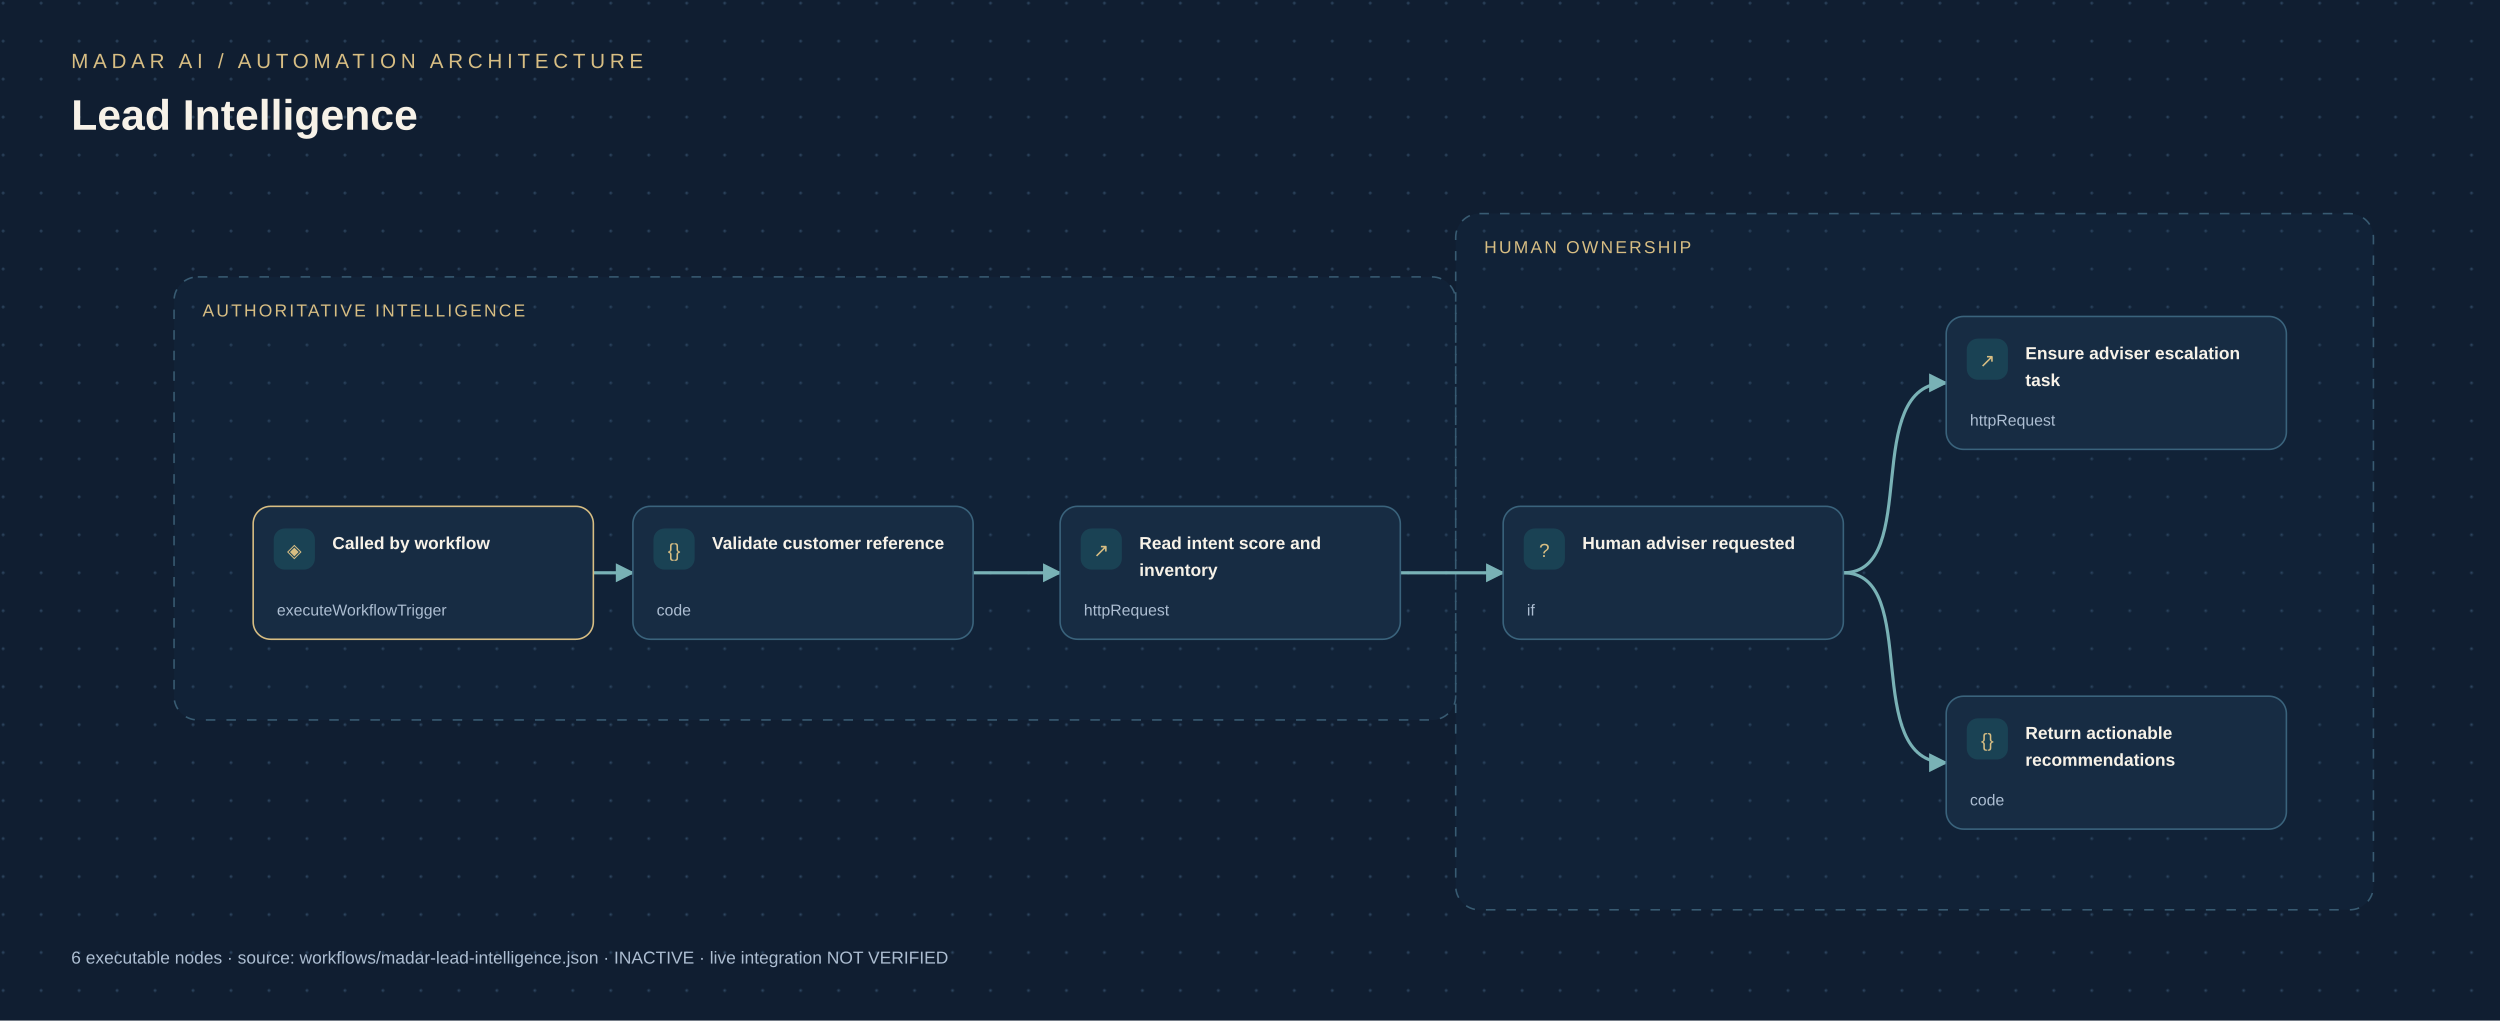
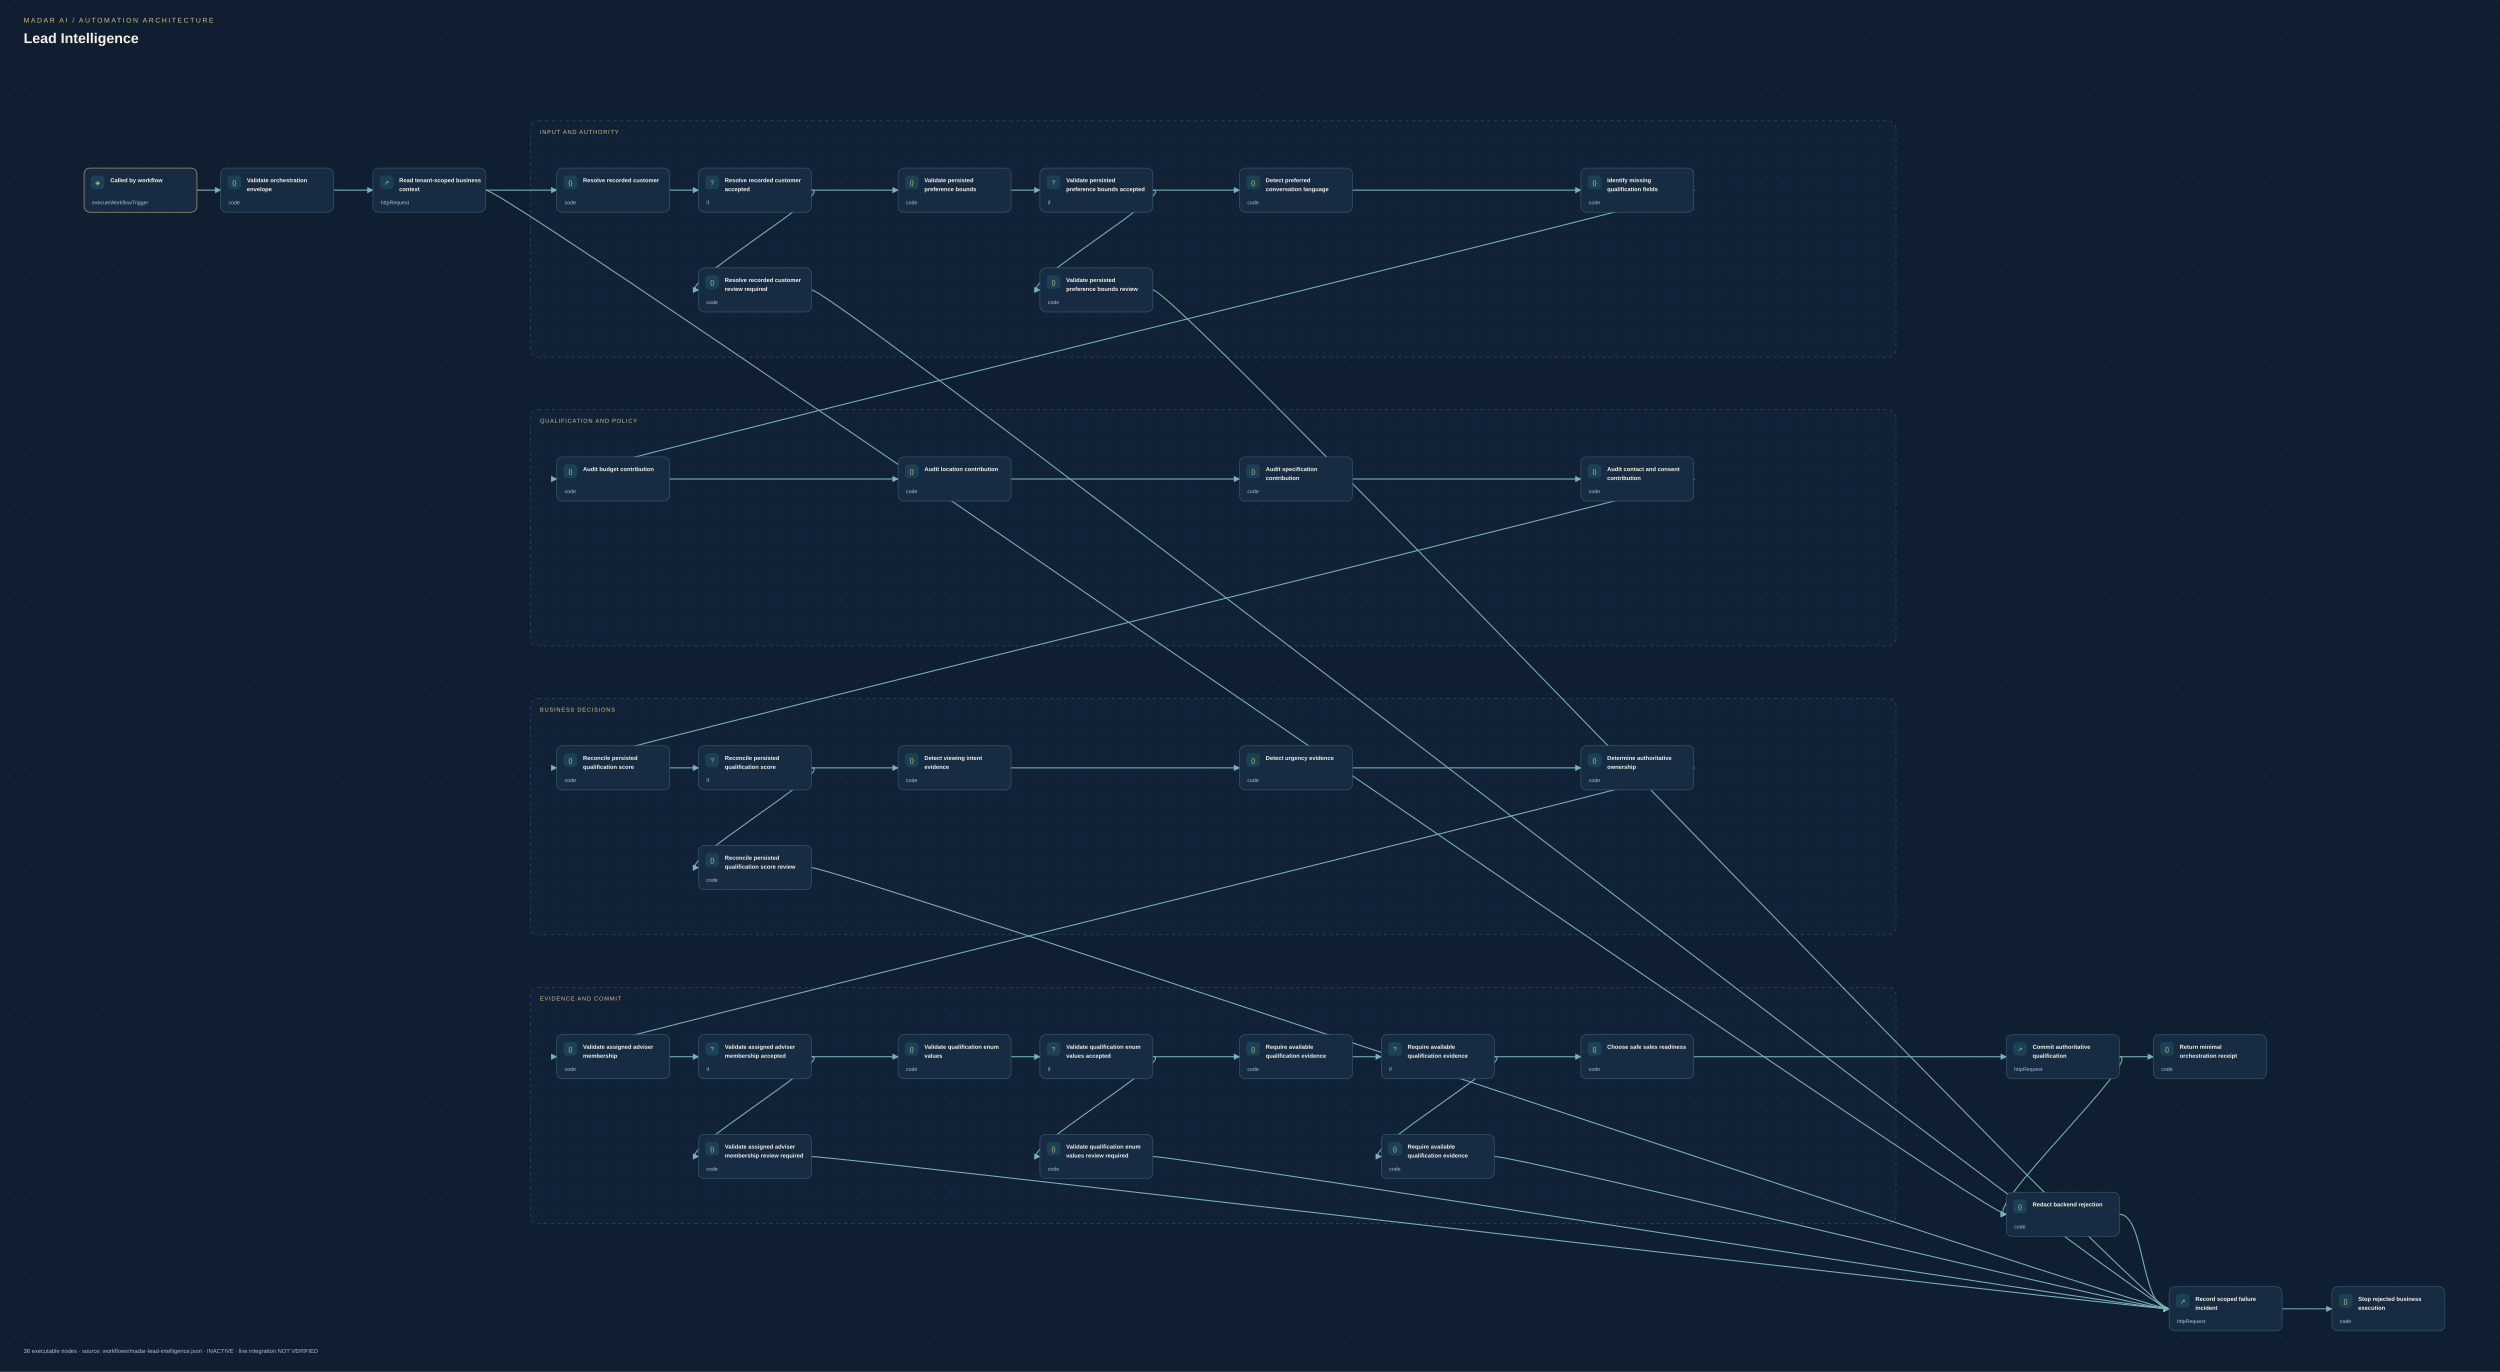
- <svg xmlns="http://www.w3.org/2000/svg" width="1580" height="645" viewBox="0 0 1580 645" role="img" aria-labelledby="title desc">
+ <svg xmlns="http://www.w3.org/2000/svg" width="4760" height="2612" viewBox="0 0 4760 2612" role="img" aria-labelledby="title desc">
  <defs>
    <pattern id="dots" width="24" height="24" patternUnits="userSpaceOnUse">
      <circle cx="2" cy="2" r="1" fill="#263b53" />
    </pattern>
    <marker id="arrow" viewBox="0 0 10 10" refX="9" refY="5" markerWidth="6" markerHeight="6" orient="auto">
      <path d="M0 0L10 5L0 10" fill="#79b2b6" />
    </marker>
  </defs>
-   <rect width="1580" height="645" fill="#101E31" />
-   <rect width="1580" height="645" fill="url(#dots)" />
+   <rect width="4760" height="2612" fill="#101E31" />
+   <rect width="4760" height="2612" fill="url(#dots)" />
  <g font-family="Segoe UI,Arial,sans-serif">
    <text x="45" y="43" fill="#D8BE83" font-size="13" letter-spacing="3">MADAR AI / AUTOMATION ARCHITECTURE</text>
    <text x="45" y="82" fill="#F7F2E8" font-size="27" font-weight="600">Lead Intelligence</text>
-     <rect x="110" y="175" width="810" height="280" rx="15" fill="#193B572a" stroke="#385b72" stroke-dasharray="6 7" />
-     <text x="128" y="200" fill="#D8BE83" font-size="11" letter-spacing="1.4">AUTHORITATIVE INTELLIGENCE</text>
-     <rect x="920" y="135" width="580" height="440" rx="15" fill="#193B572a" stroke="#385b72" stroke-dasharray="6 7" />
-     <text x="938" y="160" fill="#D8BE83" font-size="11" letter-spacing="1.4">HUMAN OWNERSHIP</text>
-     <path d="M375,362 C425,362 345,362 400,362" fill="none" stroke="#79b2b6" stroke-width="2" marker-end="url(#arrow)" />
-     <path d="M615,362 C665,362 615,362 670,362" fill="none" stroke="#79b2b6" stroke-width="2" marker-end="url(#arrow)" />
-     <path d="M885,362 C935,362 895,362 950,362" fill="none" stroke="#79b2b6" stroke-width="2" marker-end="url(#arrow)" />
-     <path d="M1165,362 C1215,362 1175,242 1230,242" fill="none" stroke="#79b2b6" stroke-width="2" marker-end="url(#arrow)" />
-     <path d="M1165,362 C1215,362 1175,482 1230,482" fill="none" stroke="#79b2b6" stroke-width="2" marker-end="url(#arrow)" />
+     <rect x="1010" y="230" width="2600" height="450" rx="15" fill="#193B572a" stroke="#385b72" stroke-dasharray="6 7" />
+     <text x="1028" y="255" fill="#D8BE83" font-size="11" letter-spacing="1.4">INPUT AND AUTHORITY</text>
+     <rect x="1010" y="780" width="2600" height="450" rx="15" fill="#193B572a" stroke="#385b72" stroke-dasharray="6 7" />
+     <text x="1028" y="805" fill="#D8BE83" font-size="11" letter-spacing="1.4">QUALIFICATION AND POLICY</text>
+     <rect x="1010" y="1330" width="2600" height="450" rx="15" fill="#193B572a" stroke="#385b72" stroke-dasharray="6 7" />
+     <text x="1028" y="1355" fill="#D8BE83" font-size="11" letter-spacing="1.4">BUSINESS DECISIONS</text>
+     <rect x="1010" y="1880" width="2600" height="450" rx="15" fill="#193B572a" stroke="#385b72" stroke-dasharray="6 7" />
+     <text x="1028" y="1905" fill="#D8BE83" font-size="11" letter-spacing="1.4">EVIDENCE AND COMMIT</text>
+     <path d="M375,362 C425,362 365,362 420,362" fill="none" stroke="#79b2b6" stroke-width="2" marker-end="url(#arrow)" />
+     <path d="M635,362 C685,362 655,362 710,362" fill="none" stroke="#79b2b6" stroke-width="2" marker-end="url(#arrow)" />
+     <path d="M925,362 C975,362 1005,362 1060,362" fill="none" stroke="#79b2b6" stroke-width="2" marker-end="url(#arrow)" />
+     <path d="M925,362 C975,362 3765,2312 3820,2312" fill="none" stroke="#79b2b6" stroke-width="2" marker-end="url(#arrow)" />
+     <path d="M1275,362 C1325,362 1275,362 1330,362" fill="none" stroke="#79b2b6" stroke-width="2" marker-end="url(#arrow)" />
+     <path d="M1545,362 C1595,362 1655,362 1710,362" fill="none" stroke="#79b2b6" stroke-width="2" marker-end="url(#arrow)" />
+     <path d="M1545,362 C1595,362 1275,552 1330,552" fill="none" stroke="#79b2b6" stroke-width="2" marker-end="url(#arrow)" />
+     <path d="M1545,552 C1595,552 4075,2492 4130,2492" fill="none" stroke="#79b2b6" stroke-width="2" marker-end="url(#arrow)" />
+     <path d="M1925,362 C1975,362 1925,362 1980,362" fill="none" stroke="#79b2b6" stroke-width="2" marker-end="url(#arrow)" />
+     <path d="M2195,362 C2245,362 2305,362 2360,362" fill="none" stroke="#79b2b6" stroke-width="2" marker-end="url(#arrow)" />
+     <path d="M2195,362 C2245,362 1925,552 1980,552" fill="none" stroke="#79b2b6" stroke-width="2" marker-end="url(#arrow)" />
+     <path d="M2195,552 C2245,552 4075,2492 4130,2492" fill="none" stroke="#79b2b6" stroke-width="2" marker-end="url(#arrow)" />
+     <path d="M2575,362 C2625,362 2955,362 3010,362" fill="none" stroke="#79b2b6" stroke-width="2" marker-end="url(#arrow)" />
+     <path d="M3225,362 C3275,362 1005,912 1060,912" fill="none" stroke="#79b2b6" stroke-width="2" marker-end="url(#arrow)" />
+     <path d="M1275,912 C1325,912 1655,912 1710,912" fill="none" stroke="#79b2b6" stroke-width="2" marker-end="url(#arrow)" />
+     <path d="M1925,912 C1975,912 2305,912 2360,912" fill="none" stroke="#79b2b6" stroke-width="2" marker-end="url(#arrow)" />
+     <path d="M2575,912 C2625,912 2955,912 3010,912" fill="none" stroke="#79b2b6" stroke-width="2" marker-end="url(#arrow)" />
+     <path d="M3225,912 C3275,912 1005,1462 1060,1462" fill="none" stroke="#79b2b6" stroke-width="2" marker-end="url(#arrow)" />
+     <path d="M1275,1462 C1325,1462 1275,1462 1330,1462" fill="none" stroke="#79b2b6" stroke-width="2" marker-end="url(#arrow)" />
+     <path d="M1545,1462 C1595,1462 1655,1462 1710,1462" fill="none" stroke="#79b2b6" stroke-width="2" marker-end="url(#arrow)" />
+     <path d="M1545,1462 C1595,1462 1275,1652 1330,1652" fill="none" stroke="#79b2b6" stroke-width="2" marker-end="url(#arrow)" />
+     <path d="M1545,1652 C1595,1652 4075,2492 4130,2492" fill="none" stroke="#79b2b6" stroke-width="2" marker-end="url(#arrow)" />
+     <path d="M1925,1462 C1975,1462 2305,1462 2360,1462" fill="none" stroke="#79b2b6" stroke-width="2" marker-end="url(#arrow)" />
+     <path d="M2575,1462 C2625,1462 2955,1462 3010,1462" fill="none" stroke="#79b2b6" stroke-width="2" marker-end="url(#arrow)" />
+     <path d="M3225,1462 C3275,1462 1005,2012 1060,2012" fill="none" stroke="#79b2b6" stroke-width="2" marker-end="url(#arrow)" />
+     <path d="M1275,2012 C1325,2012 1275,2012 1330,2012" fill="none" stroke="#79b2b6" stroke-width="2" marker-end="url(#arrow)" />
+     <path d="M1545,2012 C1595,2012 1655,2012 1710,2012" fill="none" stroke="#79b2b6" stroke-width="2" marker-end="url(#arrow)" />
+     <path d="M1545,2012 C1595,2012 1275,2202 1330,2202" fill="none" stroke="#79b2b6" stroke-width="2" marker-end="url(#arrow)" />
+     <path d="M1545,2202 C1595,2202 4075,2492 4130,2492" fill="none" stroke="#79b2b6" stroke-width="2" marker-end="url(#arrow)" />
+     <path d="M1925,2012 C1975,2012 1925,2012 1980,2012" fill="none" stroke="#79b2b6" stroke-width="2" marker-end="url(#arrow)" />
+     <path d="M2195,2012 C2245,2012 2305,2012 2360,2012" fill="none" stroke="#79b2b6" stroke-width="2" marker-end="url(#arrow)" />
+     <path d="M2195,2012 C2245,2012 1925,2202 1980,2202" fill="none" stroke="#79b2b6" stroke-width="2" marker-end="url(#arrow)" />
+     <path d="M2195,2202 C2245,2202 4075,2492 4130,2492" fill="none" stroke="#79b2b6" stroke-width="2" marker-end="url(#arrow)" />
+     <path d="M2575,2012 C2625,2012 2575,2012 2630,2012" fill="none" stroke="#79b2b6" stroke-width="2" marker-end="url(#arrow)" />
+     <path d="M2845,2012 C2895,2012 2955,2012 3010,2012" fill="none" stroke="#79b2b6" stroke-width="2" marker-end="url(#arrow)" />
+     <path d="M2845,2012 C2895,2012 2575,2202 2630,2202" fill="none" stroke="#79b2b6" stroke-width="2" marker-end="url(#arrow)" />
+     <path d="M2845,2202 C2895,2202 4075,2492 4130,2492" fill="none" stroke="#79b2b6" stroke-width="2" marker-end="url(#arrow)" />
+     <path d="M3225,2012 C3275,2012 3765,2012 3820,2012" fill="none" stroke="#79b2b6" stroke-width="2" marker-end="url(#arrow)" />
+     <path d="M4035,2012 C4085,2012 4045,2012 4100,2012" fill="none" stroke="#79b2b6" stroke-width="2" marker-end="url(#arrow)" />
+     <path d="M4035,2012 C4085,2012 3765,2312 3820,2312" fill="none" stroke="#79b2b6" stroke-width="2" marker-end="url(#arrow)" />
+     <path d="M4035,2312 C4085,2312 4075,2492 4130,2492" fill="none" stroke="#79b2b6" stroke-width="2" marker-end="url(#arrow)" />
+     <path d="M4345,2492 C4395,2492 4385,2492 4440,2492" fill="none" stroke="#79b2b6" stroke-width="2" marker-end="url(#arrow)" />
    <g data-node-id="sub">
      <rect x="160" y="320" width="215" height="84" rx="11" fill="#172c43" stroke="#D8BE83" />
      <rect x="173" y="334" width="26" height="26" rx="7" fill="#247F8644" />
      <text x="186" y="352" fill="#D8BE83" text-anchor="middle" font-size="12">◈</text>
      <text x="210" y="347" font-size="11" fill="#F7F2E8" font-weight="600">Called by workflow</text>
      <text x="175" y="389" font-size="10" fill="#adbed2">executeWorkflowTrigger</text>
    </g>
-     <g data-node-id="validate-customer-reference">
-       <rect x="400" y="320" width="215" height="84" rx="11" fill="#172c43" stroke="#3a637c" />
-       <rect x="413" y="334" width="26" height="26" rx="7" fill="#247F8644" />
-       <text x="426" y="352" fill="#D8BE83" text-anchor="middle" font-size="12">{}</text>
-       <text x="450" y="347" font-size="11" fill="#F7F2E8" font-weight="600">Validate customer reference</text>
-       <text x="415" y="389" font-size="10" fill="#adbed2">code</text>
-     </g>
-     <g data-node-id="read-intent-score-and-inventory">
-       <rect x="670" y="320" width="215" height="84" rx="11" fill="#172c43" stroke="#3a637c" />
-       <rect x="683" y="334" width="26" height="26" rx="7" fill="#247F8644" />
-       <text x="696" y="352" fill="#D8BE83" text-anchor="middle" font-size="12">↗</text>
-       <text x="720" y="347" font-size="11" fill="#F7F2E8" font-weight="600">Read intent score and</text>
-       <text x="720" y="364" font-size="11" fill="#F7F2E8" font-weight="600">inventory</text>
-       <text x="685" y="389" font-size="10" fill="#adbed2">httpRequest</text>
-     </g>
-     <g data-node-id="human-adviser-requested">
-       <rect x="950" y="320" width="215" height="84" rx="11" fill="#172c43" stroke="#3a637c" />
-       <rect x="963" y="334" width="26" height="26" rx="7" fill="#247F8644" />
-       <text x="976" y="352" fill="#D8BE83" text-anchor="middle" font-size="12">?</text>
-       <text x="1000" y="347" font-size="11" fill="#F7F2E8" font-weight="600">Human adviser requested</text>
-       <text x="965" y="389" font-size="10" fill="#adbed2">if</text>
-     </g>
-     <g data-node-id="ensure-adviser-escalation-task">
-       <rect x="1230" y="200" width="215" height="84" rx="11" fill="#172c43" stroke="#3a637c" />
-       <rect x="1243" y="214" width="26" height="26" rx="7" fill="#247F8644" />
-       <text x="1256" y="232" fill="#D8BE83" text-anchor="middle" font-size="12">↗</text>
-       <text x="1280" y="227" font-size="11" fill="#F7F2E8" font-weight="600">Ensure adviser escalation</text>
-       <text x="1280" y="244" font-size="11" fill="#F7F2E8" font-weight="600">task</text>
-       <text x="1245" y="269" font-size="10" fill="#adbed2">httpRequest</text>
-     </g>
-     <g data-node-id="return-actionable-recommendations">
-       <rect x="1230" y="440" width="215" height="84" rx="11" fill="#172c43" stroke="#3a637c" />
-       <rect x="1243" y="454" width="26" height="26" rx="7" fill="#247F8644" />
-       <text x="1256" y="472" fill="#D8BE83" text-anchor="middle" font-size="12">{}</text>
-       <text x="1280" y="467" font-size="11" fill="#F7F2E8" font-weight="600">Return actionable</text>
-       <text x="1280" y="484" font-size="11" fill="#F7F2E8" font-weight="600">recommendations</text>
-       <text x="1245" y="509" font-size="10" fill="#adbed2">code</text>
-     </g>
-     <text x="45" y="609" font-size="11" fill="#adbed2">6 executable nodes · source: workflows/madar-lead-intelligence.json · INACTIVE · live integration NOT VERIFIED</text>
+     <g data-node-id="validate-orchestration-envelope">
+       <rect x="420" y="320" width="215" height="84" rx="11" fill="#172c43" stroke="#3a637c" />
+       <rect x="433" y="334" width="26" height="26" rx="7" fill="#247F8644" />
+       <text x="446" y="352" fill="#D8BE83" text-anchor="middle" font-size="12">{}</text>
+       <text x="470" y="347" font-size="11" fill="#F7F2E8" font-weight="600">Validate orchestration</text>
+       <text x="470" y="364" font-size="11" fill="#F7F2E8" font-weight="600">envelope</text>
+       <text x="435" y="389" font-size="10" fill="#adbed2">code</text>
+     </g>
+     <g data-node-id="read-tenant-scoped-business-context">
+       <rect x="710" y="320" width="215" height="84" rx="11" fill="#172c43" stroke="#3a637c" />
+       <rect x="723" y="334" width="26" height="26" rx="7" fill="#247F8644" />
+       <text x="736" y="352" fill="#D8BE83" text-anchor="middle" font-size="12">↗</text>
+       <text x="760" y="347" font-size="11" fill="#F7F2E8" font-weight="600">Read tenant-scoped business</text>
+       <text x="760" y="364" font-size="11" fill="#F7F2E8" font-weight="600">context</text>
+       <text x="725" y="389" font-size="10" fill="#adbed2">httpRequest</text>
+     </g>
+     <g data-node-id="resolve-recorded-customer">
+       <rect x="1060" y="320" width="215" height="84" rx="11" fill="#172c43" stroke="#3a637c" />
+       <rect x="1073" y="334" width="26" height="26" rx="7" fill="#247F8644" />
+       <text x="1086" y="352" fill="#D8BE83" text-anchor="middle" font-size="12">{}</text>
+       <text x="1110" y="347" font-size="11" fill="#F7F2E8" font-weight="600">Resolve recorded customer</text>
+       <text x="1075" y="389" font-size="10" fill="#adbed2">code</text>
+     </g>
+     <g data-node-id="resolve-recorded-customer-accepted">
+       <rect x="1330" y="320" width="215" height="84" rx="11" fill="#172c43" stroke="#3a637c" />
+       <rect x="1343" y="334" width="26" height="26" rx="7" fill="#247F8644" />
+       <text x="1356" y="352" fill="#D8BE83" text-anchor="middle" font-size="12">?</text>
+       <text x="1380" y="347" font-size="11" fill="#F7F2E8" font-weight="600">Resolve recorded customer</text>
+       <text x="1380" y="364" font-size="11" fill="#F7F2E8" font-weight="600">accepted</text>
+       <text x="1345" y="389" font-size="10" fill="#adbed2">if</text>
+     </g>
+     <g data-node-id="resolve-recorded-customer-review-required">
+       <rect x="1330" y="510" width="215" height="84" rx="11" fill="#172c43" stroke="#3a637c" />
+       <rect x="1343" y="524" width="26" height="26" rx="7" fill="#247F8644" />
+       <text x="1356" y="542" fill="#D8BE83" text-anchor="middle" font-size="12">{}</text>
+       <text x="1380" y="537" font-size="11" fill="#F7F2E8" font-weight="600">Resolve recorded customer</text>
+       <text x="1380" y="554" font-size="11" fill="#F7F2E8" font-weight="600">review required</text>
+       <text x="1345" y="579" font-size="10" fill="#adbed2">code</text>
+     </g>
+     <g data-node-id="validate-persisted-preference-bounds">
+       <rect x="1710" y="320" width="215" height="84" rx="11" fill="#172c43" stroke="#3a637c" />
+       <rect x="1723" y="334" width="26" height="26" rx="7" fill="#247F8644" />
+       <text x="1736" y="352" fill="#D8BE83" text-anchor="middle" font-size="12">{}</text>
+       <text x="1760" y="347" font-size="11" fill="#F7F2E8" font-weight="600">Validate persisted</text>
+       <text x="1760" y="364" font-size="11" fill="#F7F2E8" font-weight="600">preference bounds</text>
+       <text x="1725" y="389" font-size="10" fill="#adbed2">code</text>
+     </g>
+     <g data-node-id="validate-persisted-preference-bounds-accepted">
+       <rect x="1980" y="320" width="215" height="84" rx="11" fill="#172c43" stroke="#3a637c" />
+       <rect x="1993" y="334" width="26" height="26" rx="7" fill="#247F8644" />
+       <text x="2006" y="352" fill="#D8BE83" text-anchor="middle" font-size="12">?</text>
+       <text x="2030" y="347" font-size="11" fill="#F7F2E8" font-weight="600">Validate persisted</text>
+       <text x="2030" y="364" font-size="11" fill="#F7F2E8" font-weight="600">preference bounds accepted</text>
+       <text x="1995" y="389" font-size="10" fill="#adbed2">if</text>
+     </g>
+     <g data-node-id="validate-persisted-preference-bounds-review-required">
+       <rect x="1980" y="510" width="215" height="84" rx="11" fill="#172c43" stroke="#3a637c" />
+       <rect x="1993" y="524" width="26" height="26" rx="7" fill="#247F8644" />
+       <text x="2006" y="542" fill="#D8BE83" text-anchor="middle" font-size="12">{}</text>
+       <text x="2030" y="537" font-size="11" fill="#F7F2E8" font-weight="600">Validate persisted</text>
+       <text x="2030" y="554" font-size="11" fill="#F7F2E8" font-weight="600">preference bounds review</text>
+       <text x="1995" y="579" font-size="10" fill="#adbed2">code</text>
+     </g>
+     <g data-node-id="detect-preferred-conversation-language">
+       <rect x="2360" y="320" width="215" height="84" rx="11" fill="#172c43" stroke="#3a637c" />
+       <rect x="2373" y="334" width="26" height="26" rx="7" fill="#247F8644" />
+       <text x="2386" y="352" fill="#D8BE83" text-anchor="middle" font-size="12">{}</text>
+       <text x="2410" y="347" font-size="11" fill="#F7F2E8" font-weight="600">Detect preferred</text>
+       <text x="2410" y="364" font-size="11" fill="#F7F2E8" font-weight="600">conversation language</text>
+       <text x="2375" y="389" font-size="10" fill="#adbed2">code</text>
+     </g>
+     <g data-node-id="identify-missing-qualification-fields">
+       <rect x="3010" y="320" width="215" height="84" rx="11" fill="#172c43" stroke="#3a637c" />
+       <rect x="3023" y="334" width="26" height="26" rx="7" fill="#247F8644" />
+       <text x="3036" y="352" fill="#D8BE83" text-anchor="middle" font-size="12">{}</text>
+       <text x="3060" y="347" font-size="11" fill="#F7F2E8" font-weight="600">Identify missing</text>
+       <text x="3060" y="364" font-size="11" fill="#F7F2E8" font-weight="600">qualification fields</text>
+       <text x="3025" y="389" font-size="10" fill="#adbed2">code</text>
+     </g>
+     <g data-node-id="audit-budget-contribution">
+       <rect x="1060" y="870" width="215" height="84" rx="11" fill="#172c43" stroke="#3a637c" />
+       <rect x="1073" y="884" width="26" height="26" rx="7" fill="#247F8644" />
+       <text x="1086" y="902" fill="#D8BE83" text-anchor="middle" font-size="12">{}</text>
+       <text x="1110" y="897" font-size="11" fill="#F7F2E8" font-weight="600">Audit budget contribution</text>
+       <text x="1075" y="939" font-size="10" fill="#adbed2">code</text>
+     </g>
+     <g data-node-id="audit-location-contribution">
+       <rect x="1710" y="870" width="215" height="84" rx="11" fill="#172c43" stroke="#3a637c" />
+       <rect x="1723" y="884" width="26" height="26" rx="7" fill="#247F8644" />
+       <text x="1736" y="902" fill="#D8BE83" text-anchor="middle" font-size="12">{}</text>
+       <text x="1760" y="897" font-size="11" fill="#F7F2E8" font-weight="600">Audit location contribution</text>
+       <text x="1725" y="939" font-size="10" fill="#adbed2">code</text>
+     </g>
+     <g data-node-id="audit-specification-contribution">
+       <rect x="2360" y="870" width="215" height="84" rx="11" fill="#172c43" stroke="#3a637c" />
+       <rect x="2373" y="884" width="26" height="26" rx="7" fill="#247F8644" />
+       <text x="2386" y="902" fill="#D8BE83" text-anchor="middle" font-size="12">{}</text>
+       <text x="2410" y="897" font-size="11" fill="#F7F2E8" font-weight="600">Audit specification</text>
+       <text x="2410" y="914" font-size="11" fill="#F7F2E8" font-weight="600">contribution</text>
+       <text x="2375" y="939" font-size="10" fill="#adbed2">code</text>
+     </g>
+     <g data-node-id="audit-contact-and-consent-contribution">
+       <rect x="3010" y="870" width="215" height="84" rx="11" fill="#172c43" stroke="#3a637c" />
+       <rect x="3023" y="884" width="26" height="26" rx="7" fill="#247F8644" />
+       <text x="3036" y="902" fill="#D8BE83" text-anchor="middle" font-size="12">{}</text>
+       <text x="3060" y="897" font-size="11" fill="#F7F2E8" font-weight="600">Audit contact and consent</text>
+       <text x="3060" y="914" font-size="11" fill="#F7F2E8" font-weight="600">contribution</text>
+       <text x="3025" y="939" font-size="10" fill="#adbed2">code</text>
+     </g>
+     <g data-node-id="reconcile-persisted-qualification-score">
+       <rect x="1060" y="1420" width="215" height="84" rx="11" fill="#172c43" stroke="#3a637c" />
+       <rect x="1073" y="1434" width="26" height="26" rx="7" fill="#247F8644" />
+       <text x="1086" y="1452" fill="#D8BE83" text-anchor="middle" font-size="12">{}</text>
+       <text x="1110" y="1447" font-size="11" fill="#F7F2E8" font-weight="600">Reconcile persisted</text>
+       <text x="1110" y="1464" font-size="11" fill="#F7F2E8" font-weight="600">qualification score</text>
+       <text x="1075" y="1489" font-size="10" fill="#adbed2">code</text>
+     </g>
+     <g data-node-id="reconcile-persisted-qualification-score-accepted">
+       <rect x="1330" y="1420" width="215" height="84" rx="11" fill="#172c43" stroke="#3a637c" />
+       <rect x="1343" y="1434" width="26" height="26" rx="7" fill="#247F8644" />
+       <text x="1356" y="1452" fill="#D8BE83" text-anchor="middle" font-size="12">?</text>
+       <text x="1380" y="1447" font-size="11" fill="#F7F2E8" font-weight="600">Reconcile persisted</text>
+       <text x="1380" y="1464" font-size="11" fill="#F7F2E8" font-weight="600">qualification score</text>
+       <text x="1345" y="1489" font-size="10" fill="#adbed2">if</text>
+     </g>
+     <g data-node-id="reconcile-persisted-qualification-score-review-required">
+       <rect x="1330" y="1610" width="215" height="84" rx="11" fill="#172c43" stroke="#3a637c" />
+       <rect x="1343" y="1624" width="26" height="26" rx="7" fill="#247F8644" />
+       <text x="1356" y="1642" fill="#D8BE83" text-anchor="middle" font-size="12">{}</text>
+       <text x="1380" y="1637" font-size="11" fill="#F7F2E8" font-weight="600">Reconcile persisted</text>
+       <text x="1380" y="1654" font-size="11" fill="#F7F2E8" font-weight="600">qualification score review</text>
+       <text x="1345" y="1679" font-size="10" fill="#adbed2">code</text>
+     </g>
+     <g data-node-id="detect-viewing-intent-evidence">
+       <rect x="1710" y="1420" width="215" height="84" rx="11" fill="#172c43" stroke="#3a637c" />
+       <rect x="1723" y="1434" width="26" height="26" rx="7" fill="#247F8644" />
+       <text x="1736" y="1452" fill="#D8BE83" text-anchor="middle" font-size="12">{}</text>
+       <text x="1760" y="1447" font-size="11" fill="#F7F2E8" font-weight="600">Detect viewing intent</text>
+       <text x="1760" y="1464" font-size="11" fill="#F7F2E8" font-weight="600">evidence</text>
+       <text x="1725" y="1489" font-size="10" fill="#adbed2">code</text>
+     </g>
+     <g data-node-id="detect-urgency-evidence">
+       <rect x="2360" y="1420" width="215" height="84" rx="11" fill="#172c43" stroke="#3a637c" />
+       <rect x="2373" y="1434" width="26" height="26" rx="7" fill="#247F8644" />
+       <text x="2386" y="1452" fill="#D8BE83" text-anchor="middle" font-size="12">{}</text>
+       <text x="2410" y="1447" font-size="11" fill="#F7F2E8" font-weight="600">Detect urgency evidence</text>
+       <text x="2375" y="1489" font-size="10" fill="#adbed2">code</text>
+     </g>
+     <g data-node-id="determine-authoritative-ownership">
+       <rect x="3010" y="1420" width="215" height="84" rx="11" fill="#172c43" stroke="#3a637c" />
+       <rect x="3023" y="1434" width="26" height="26" rx="7" fill="#247F8644" />
+       <text x="3036" y="1452" fill="#D8BE83" text-anchor="middle" font-size="12">{}</text>
+       <text x="3060" y="1447" font-size="11" fill="#F7F2E8" font-weight="600">Determine authoritative</text>
+       <text x="3060" y="1464" font-size="11" fill="#F7F2E8" font-weight="600">ownership</text>
+       <text x="3025" y="1489" font-size="10" fill="#adbed2">code</text>
+     </g>
+     <g data-node-id="validate-assigned-adviser-membership">
+       <rect x="1060" y="1970" width="215" height="84" rx="11" fill="#172c43" stroke="#3a637c" />
+       <rect x="1073" y="1984" width="26" height="26" rx="7" fill="#247F8644" />
+       <text x="1086" y="2002" fill="#D8BE83" text-anchor="middle" font-size="12">{}</text>
+       <text x="1110" y="1997" font-size="11" fill="#F7F2E8" font-weight="600">Validate assigned adviser</text>
+       <text x="1110" y="2014" font-size="11" fill="#F7F2E8" font-weight="600">membership</text>
+       <text x="1075" y="2039" font-size="10" fill="#adbed2">code</text>
+     </g>
+     <g data-node-id="validate-assigned-adviser-membership-accepted">
+       <rect x="1330" y="1970" width="215" height="84" rx="11" fill="#172c43" stroke="#3a637c" />
+       <rect x="1343" y="1984" width="26" height="26" rx="7" fill="#247F8644" />
+       <text x="1356" y="2002" fill="#D8BE83" text-anchor="middle" font-size="12">?</text>
+       <text x="1380" y="1997" font-size="11" fill="#F7F2E8" font-weight="600">Validate assigned adviser</text>
+       <text x="1380" y="2014" font-size="11" fill="#F7F2E8" font-weight="600">membership accepted</text>
+       <text x="1345" y="2039" font-size="10" fill="#adbed2">if</text>
+     </g>
+     <g data-node-id="validate-assigned-adviser-membership-review-required">
+       <rect x="1330" y="2160" width="215" height="84" rx="11" fill="#172c43" stroke="#3a637c" />
+       <rect x="1343" y="2174" width="26" height="26" rx="7" fill="#247F8644" />
+       <text x="1356" y="2192" fill="#D8BE83" text-anchor="middle" font-size="12">{}</text>
+       <text x="1380" y="2187" font-size="11" fill="#F7F2E8" font-weight="600">Validate assigned adviser</text>
+       <text x="1380" y="2204" font-size="11" fill="#F7F2E8" font-weight="600">membership review required</text>
+       <text x="1345" y="2229" font-size="10" fill="#adbed2">code</text>
+     </g>
+     <g data-node-id="validate-qualification-enum-values">
+       <rect x="1710" y="1970" width="215" height="84" rx="11" fill="#172c43" stroke="#3a637c" />
+       <rect x="1723" y="1984" width="26" height="26" rx="7" fill="#247F8644" />
+       <text x="1736" y="2002" fill="#D8BE83" text-anchor="middle" font-size="12">{}</text>
+       <text x="1760" y="1997" font-size="11" fill="#F7F2E8" font-weight="600">Validate qualification enum</text>
+       <text x="1760" y="2014" font-size="11" fill="#F7F2E8" font-weight="600">values</text>
+       <text x="1725" y="2039" font-size="10" fill="#adbed2">code</text>
+     </g>
+     <g data-node-id="validate-qualification-enum-values-accepted">
+       <rect x="1980" y="1970" width="215" height="84" rx="11" fill="#172c43" stroke="#3a637c" />
+       <rect x="1993" y="1984" width="26" height="26" rx="7" fill="#247F8644" />
+       <text x="2006" y="2002" fill="#D8BE83" text-anchor="middle" font-size="12">?</text>
+       <text x="2030" y="1997" font-size="11" fill="#F7F2E8" font-weight="600">Validate qualification enum</text>
+       <text x="2030" y="2014" font-size="11" fill="#F7F2E8" font-weight="600">values accepted</text>
+       <text x="1995" y="2039" font-size="10" fill="#adbed2">if</text>
+     </g>
+     <g data-node-id="validate-qualification-enum-values-review-required">
+       <rect x="1980" y="2160" width="215" height="84" rx="11" fill="#172c43" stroke="#3a637c" />
+       <rect x="1993" y="2174" width="26" height="26" rx="7" fill="#247F8644" />
+       <text x="2006" y="2192" fill="#D8BE83" text-anchor="middle" font-size="12">{}</text>
+       <text x="2030" y="2187" font-size="11" fill="#F7F2E8" font-weight="600">Validate qualification enum</text>
+       <text x="2030" y="2204" font-size="11" fill="#F7F2E8" font-weight="600">values review required</text>
+       <text x="1995" y="2229" font-size="10" fill="#adbed2">code</text>
+     </g>
+     <g data-node-id="require-available-qualification-evidence">
+       <rect x="2360" y="1970" width="215" height="84" rx="11" fill="#172c43" stroke="#3a637c" />
+       <rect x="2373" y="1984" width="26" height="26" rx="7" fill="#247F8644" />
+       <text x="2386" y="2002" fill="#D8BE83" text-anchor="middle" font-size="12">{}</text>
+       <text x="2410" y="1997" font-size="11" fill="#F7F2E8" font-weight="600">Require available</text>
+       <text x="2410" y="2014" font-size="11" fill="#F7F2E8" font-weight="600">qualification evidence</text>
+       <text x="2375" y="2039" font-size="10" fill="#adbed2">code</text>
+     </g>
+     <g data-node-id="require-available-qualification-evidence-accepted">
+       <rect x="2630" y="1970" width="215" height="84" rx="11" fill="#172c43" stroke="#3a637c" />
+       <rect x="2643" y="1984" width="26" height="26" rx="7" fill="#247F8644" />
+       <text x="2656" y="2002" fill="#D8BE83" text-anchor="middle" font-size="12">?</text>
+       <text x="2680" y="1997" font-size="11" fill="#F7F2E8" font-weight="600">Require available</text>
+       <text x="2680" y="2014" font-size="11" fill="#F7F2E8" font-weight="600">qualification evidence</text>
+       <text x="2645" y="2039" font-size="10" fill="#adbed2">if</text>
+     </g>
+     <g data-node-id="require-available-qualification-evidence-review-required">
+       <rect x="2630" y="2160" width="215" height="84" rx="11" fill="#172c43" stroke="#3a637c" />
+       <rect x="2643" y="2174" width="26" height="26" rx="7" fill="#247F8644" />
+       <text x="2656" y="2192" fill="#D8BE83" text-anchor="middle" font-size="12">{}</text>
+       <text x="2680" y="2187" font-size="11" fill="#F7F2E8" font-weight="600">Require available</text>
+       <text x="2680" y="2204" font-size="11" fill="#F7F2E8" font-weight="600">qualification evidence</text>
+       <text x="2645" y="2229" font-size="10" fill="#adbed2">code</text>
+     </g>
+     <g data-node-id="choose-safe-sales-readiness">
+       <rect x="3010" y="1970" width="215" height="84" rx="11" fill="#172c43" stroke="#3a637c" />
+       <rect x="3023" y="1984" width="26" height="26" rx="7" fill="#247F8644" />
+       <text x="3036" y="2002" fill="#D8BE83" text-anchor="middle" font-size="12">{}</text>
+       <text x="3060" y="1997" font-size="11" fill="#F7F2E8" font-weight="600">Choose safe sales readiness</text>
+       <text x="3025" y="2039" font-size="10" fill="#adbed2">code</text>
+     </g>
+     <g data-node-id="commit-authoritative-qualification">
+       <rect x="3820" y="1970" width="215" height="84" rx="11" fill="#172c43" stroke="#3a637c" />
+       <rect x="3833" y="1984" width="26" height="26" rx="7" fill="#247F8644" />
+       <text x="3846" y="2002" fill="#D8BE83" text-anchor="middle" font-size="12">↗</text>
+       <text x="3870" y="1997" font-size="11" fill="#F7F2E8" font-weight="600">Commit authoritative</text>
+       <text x="3870" y="2014" font-size="11" fill="#F7F2E8" font-weight="600">qualification</text>
+       <text x="3835" y="2039" font-size="10" fill="#adbed2">httpRequest</text>
+     </g>
+     <g data-node-id="redact-backend-rejection">
+       <rect x="3820" y="2270" width="215" height="84" rx="11" fill="#172c43" stroke="#3a637c" />
+       <rect x="3833" y="2284" width="26" height="26" rx="7" fill="#247F8644" />
+       <text x="3846" y="2302" fill="#D8BE83" text-anchor="middle" font-size="12">{}</text>
+       <text x="3870" y="2297" font-size="11" fill="#F7F2E8" font-weight="600">Redact backend rejection</text>
+       <text x="3835" y="2339" font-size="10" fill="#adbed2">code</text>
+     </g>
+     <g data-node-id="record-scoped-failure-incident">
+       <rect x="4130" y="2450" width="215" height="84" rx="11" fill="#172c43" stroke="#3a637c" />
+       <rect x="4143" y="2464" width="26" height="26" rx="7" fill="#247F8644" />
+       <text x="4156" y="2482" fill="#D8BE83" text-anchor="middle" font-size="12">↗</text>
+       <text x="4180" y="2477" font-size="11" fill="#F7F2E8" font-weight="600">Record scoped failure</text>
+       <text x="4180" y="2494" font-size="11" fill="#F7F2E8" font-weight="600">incident</text>
+       <text x="4145" y="2519" font-size="10" fill="#adbed2">httpRequest</text>
+     </g>
+     <g data-node-id="stop-rejected-business-execution">
+       <rect x="4440" y="2450" width="215" height="84" rx="11" fill="#172c43" stroke="#3a637c" />
+       <rect x="4453" y="2464" width="26" height="26" rx="7" fill="#247F8644" />
+       <text x="4466" y="2482" fill="#D8BE83" text-anchor="middle" font-size="12">{}</text>
+       <text x="4490" y="2477" font-size="11" fill="#F7F2E8" font-weight="600">Stop rejected business</text>
+       <text x="4490" y="2494" font-size="11" fill="#F7F2E8" font-weight="600">execution</text>
+       <text x="4455" y="2519" font-size="10" fill="#adbed2">code</text>
+     </g>
+     <g data-node-id="return-minimal-orchestration-receipt">
+       <rect x="4100" y="1970" width="215" height="84" rx="11" fill="#172c43" stroke="#3a637c" />
+       <rect x="4113" y="1984" width="26" height="26" rx="7" fill="#247F8644" />
+       <text x="4126" y="2002" fill="#D8BE83" text-anchor="middle" font-size="12">{}</text>
+       <text x="4150" y="1997" font-size="11" fill="#F7F2E8" font-weight="600">Return minimal</text>
+       <text x="4150" y="2014" font-size="11" fill="#F7F2E8" font-weight="600">orchestration receipt</text>
+       <text x="4115" y="2039" font-size="10" fill="#adbed2">code</text>
+     </g>
+     <text x="45" y="2576" font-size="11" fill="#adbed2">36 executable nodes · source: workflows/madar-lead-intelligence.json · INACTIVE · live integration NOT VERIFIED</text>
  </g>
</svg>
